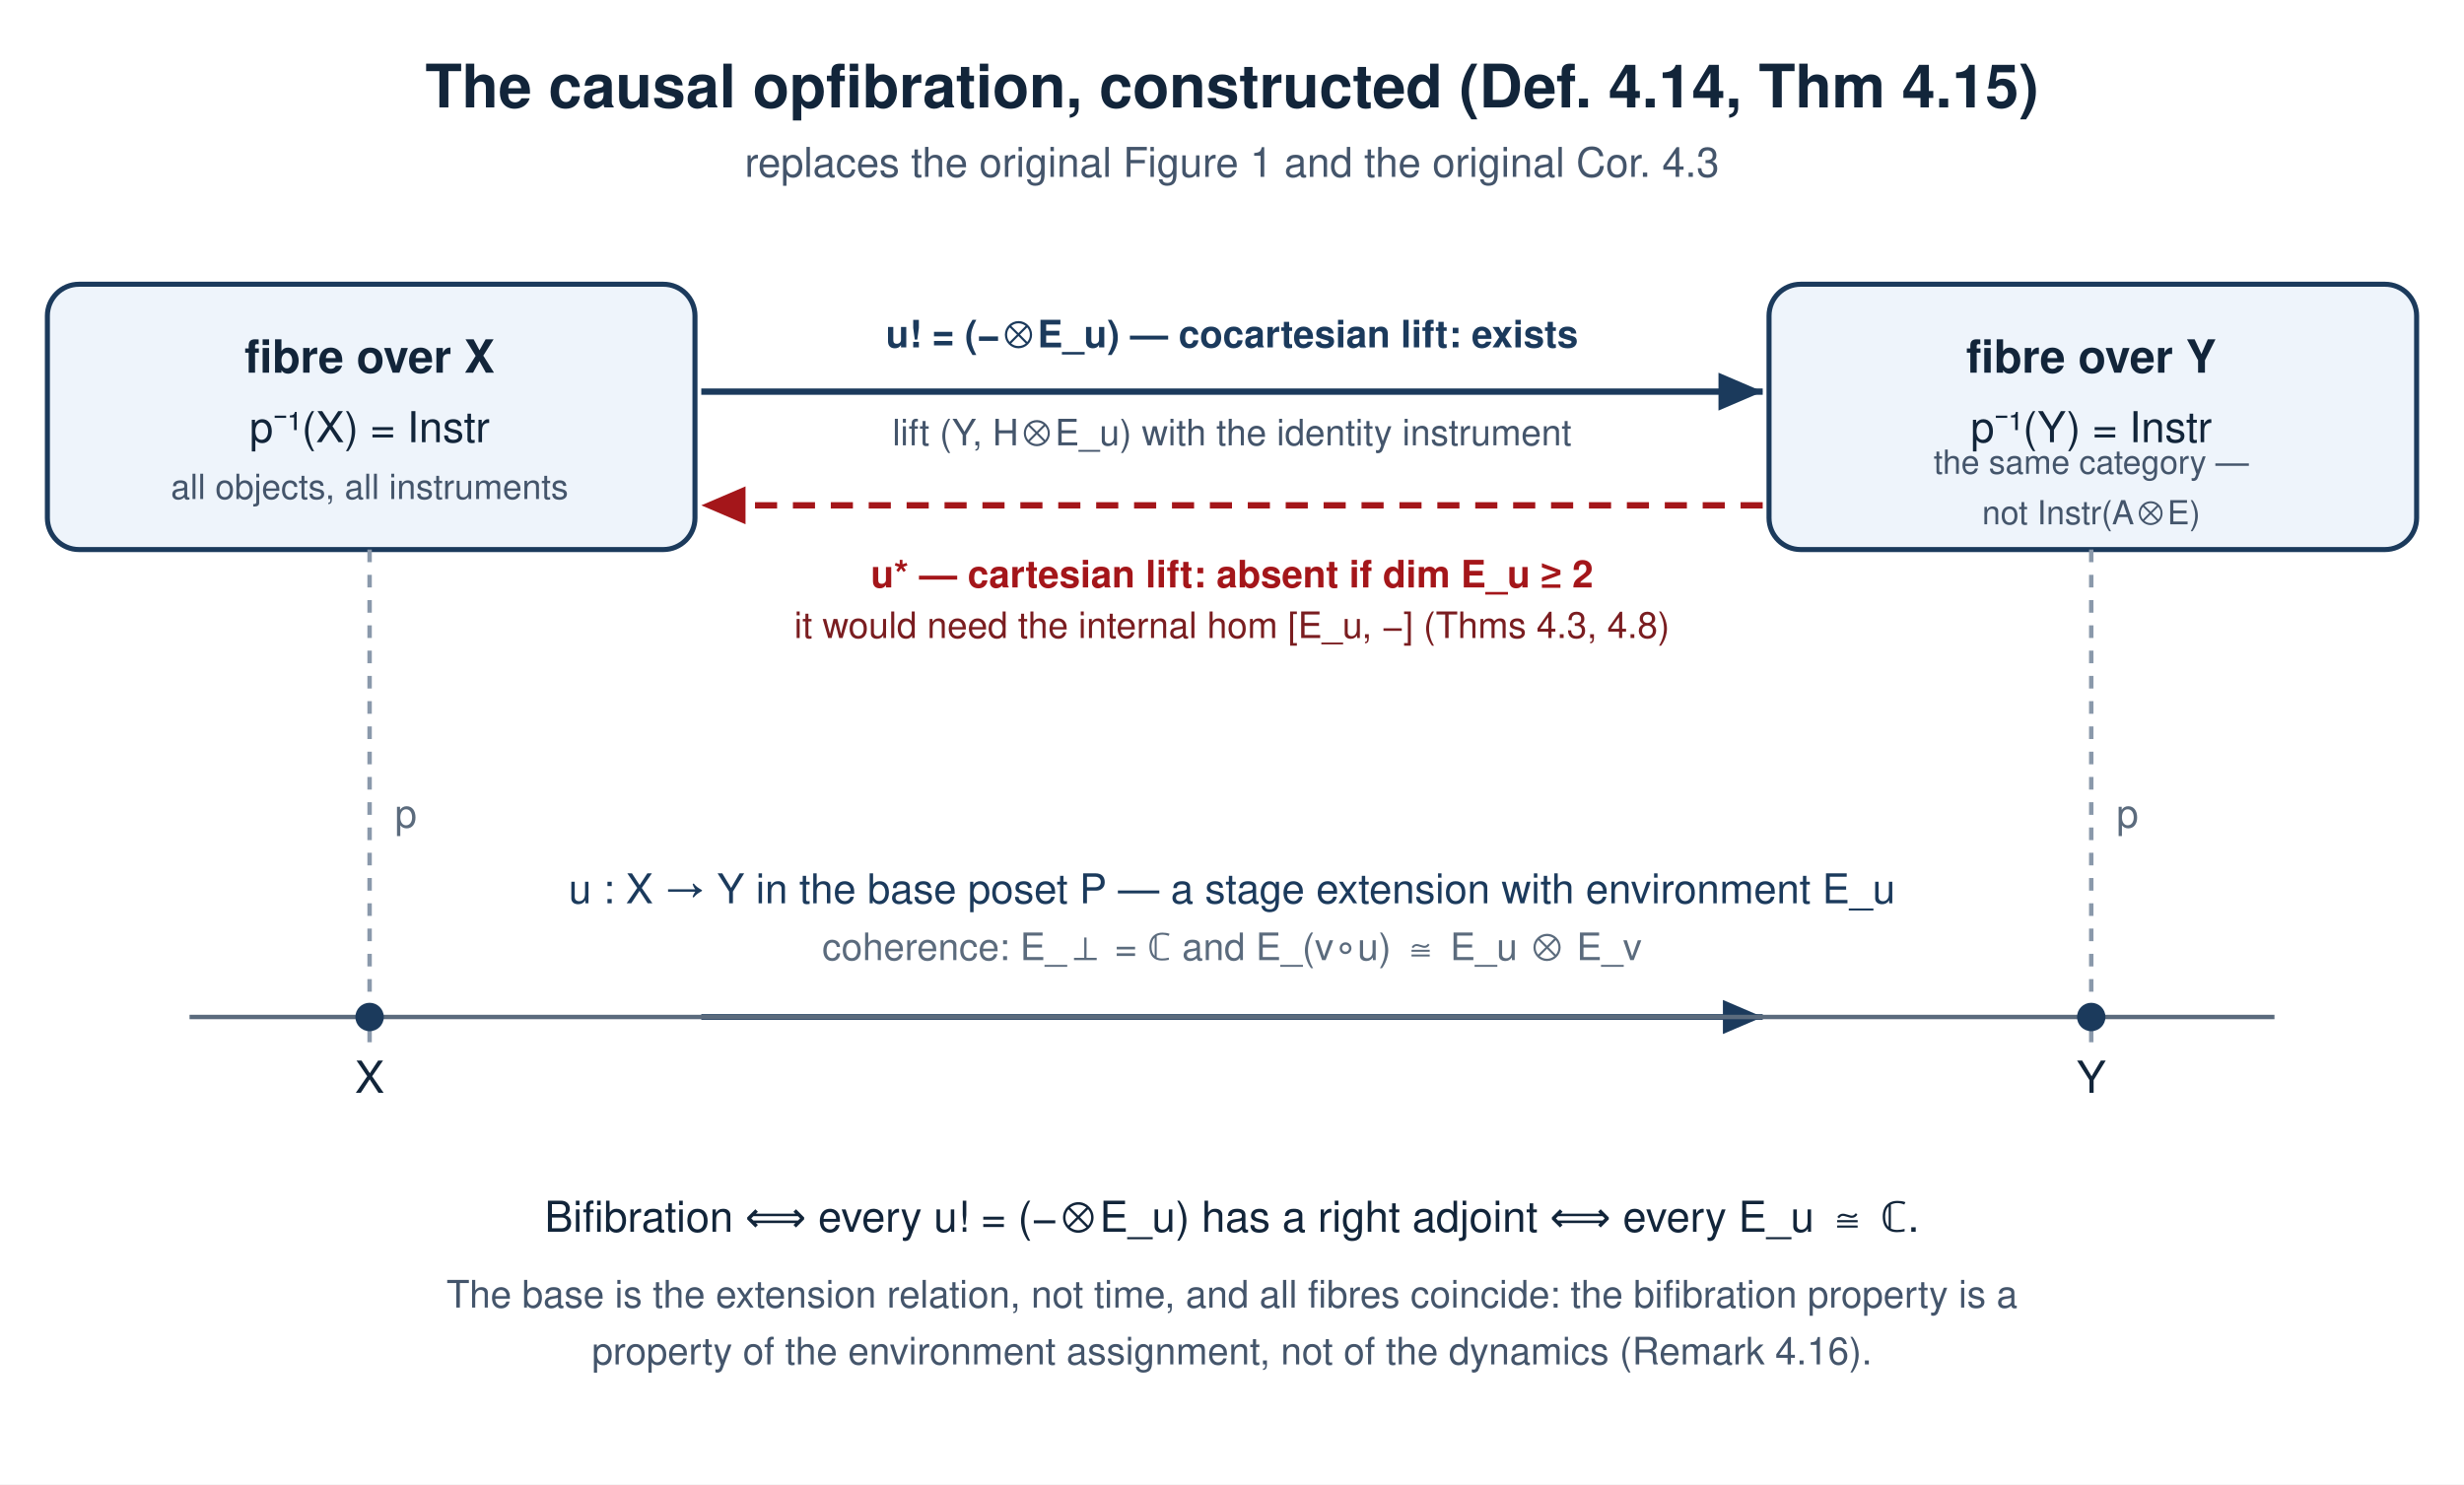
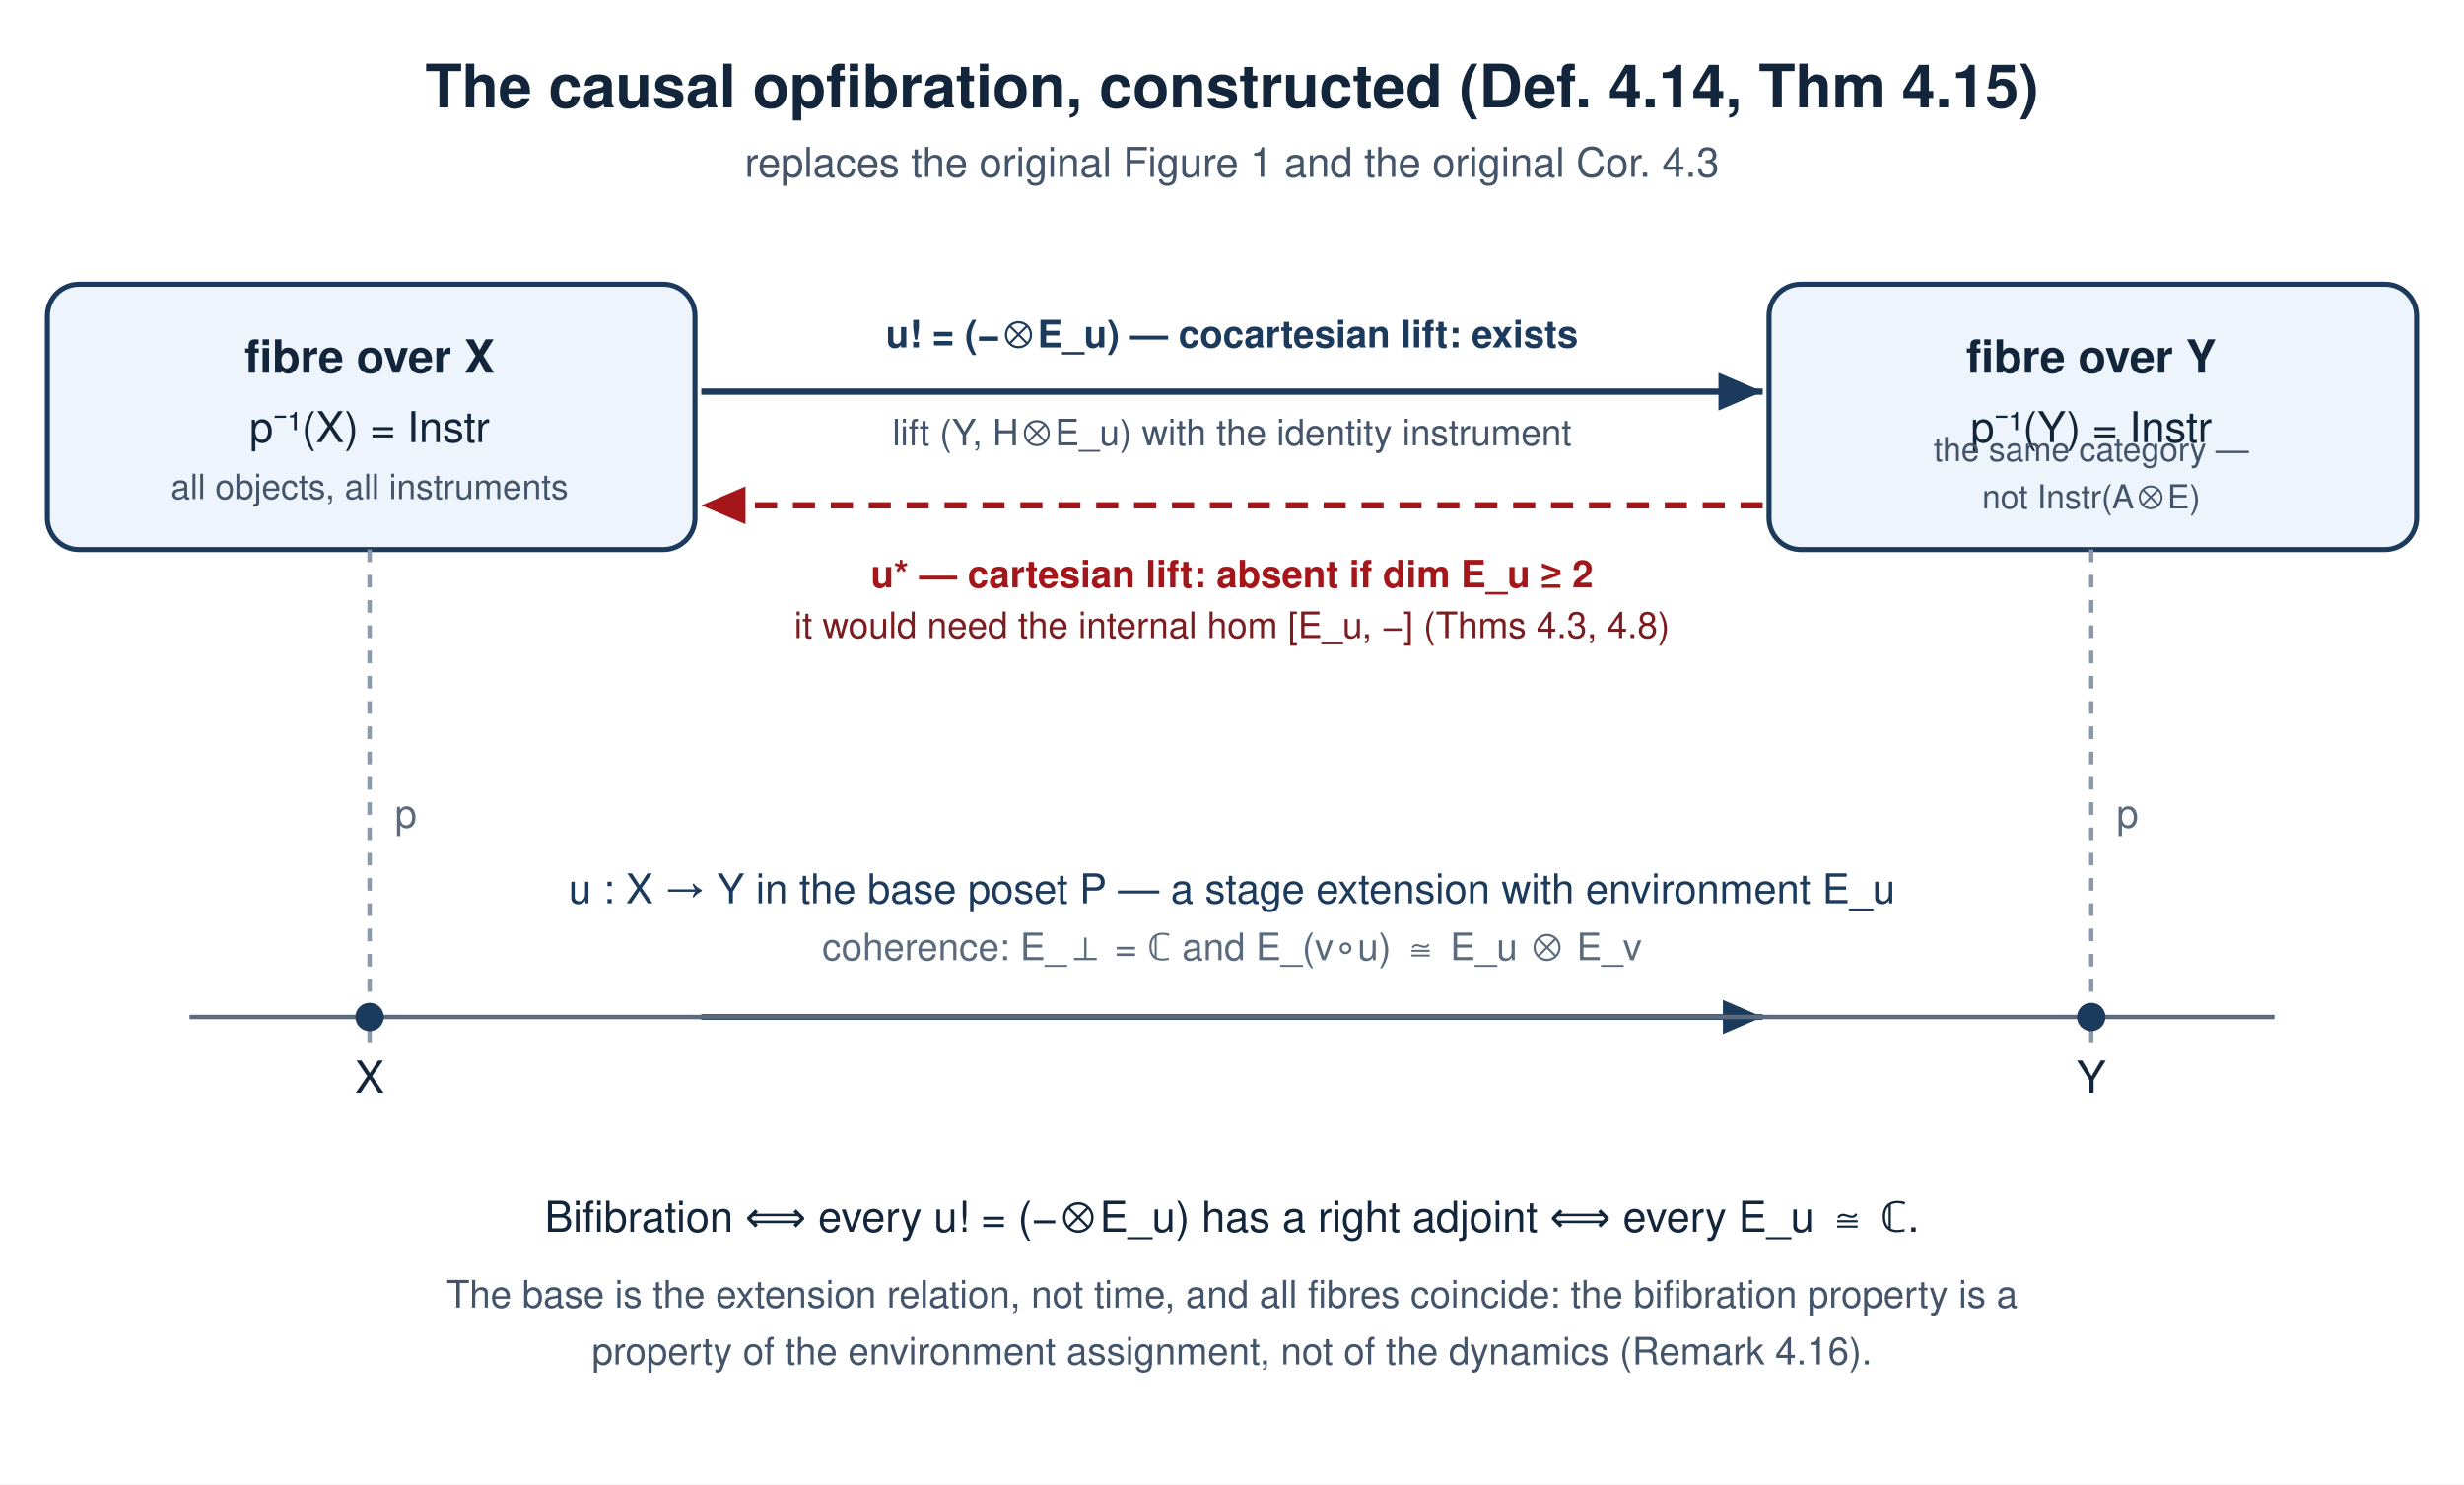
<svg xmlns="http://www.w3.org/2000/svg" width="780" height="470" viewBox="0 0 780 470" role="img" aria-label="The causal opfibration: cocartesian lifts exist, cartesian lifts are absent">
  <defs>
    <marker id="head" markerWidth="9" markerHeight="9" refX="7" refY="3" orient="auto">
      <path d="M0,0 L7,3 L0,6 z" fill="#1b3a5c" />
    </marker>
    <marker id="headRed" markerWidth="9" markerHeight="9" refX="7" refY="3" orient="auto">
      <path d="M0,0 L7,3 L0,6 z" fill="#a4161a" />
    </marker>
  </defs>
  <rect x="0" y="0" width="780" height="470" fill="#ffffff" />
  <text x="390" y="34" font-family="Helvetica,Arial,sans-serif" font-size="19" font-weight="bold" text-anchor="middle" fill="#12253a">The causal opfibration, constructed (Def. 4.14, Thm 4.15)</text>
  <text x="390" y="56" font-family="Helvetica,Arial,sans-serif" font-size="13" text-anchor="middle" fill="#44556b">replaces the original Figure 1 and the original Cor. 4.3</text>
  <rect x="15" y="90" width="205" height="84" rx="10" fill="#eef4fb" stroke="#1b3a5c" stroke-width="1.6" />
  <text x="117" y="118" font-family="Helvetica,Arial,sans-serif" font-size="14.5" font-weight="bold" text-anchor="middle" fill="#12253a">fibre over X</text>
  <text x="117" y="140" font-family="Helvetica,Arial,sans-serif" font-size="13.5" text-anchor="middle" fill="#12253a">p⁻¹(X) = Instr</text>
  <text x="117" y="158" font-family="Helvetica,Arial,sans-serif" font-size="11" text-anchor="middle" fill="#44556b">all objects, all instruments</text>
  <rect x="560" y="90" width="205" height="84" rx="10" fill="#eef4fb" stroke="#1b3a5c" stroke-width="1.6" />
  <text x="662" y="118" font-family="Helvetica,Arial,sans-serif" font-size="14.5" font-weight="bold" text-anchor="middle" fill="#12253a">fibre over Y</text>
  <text x="662" y="140" font-family="Helvetica,Arial,sans-serif" font-size="13.5" text-anchor="middle" fill="#12253a">p⁻¹(Y) = Instr</text>
-   <text x="662" y="150" font-family="Helvetica,Arial,sans-serif" font-size="10.5" text-anchor="middle" fill="#44556b">the same category —</text>
-   <text x="662" y="166" font-family="Helvetica,Arial,sans-serif" font-size="10.5" text-anchor="middle" fill="#44556b">not Instr(A⊗E)</text>
+   <text x="662" y="146" font-family="Helvetica,Arial,sans-serif" font-size="10.5" text-anchor="middle" fill="#44556b">the same category —</text>
+   <text x="662" y="161" font-family="Helvetica,Arial,sans-serif" font-size="10.5" text-anchor="middle" fill="#44556b">not Instr(A⊗E)</text>
  <text x="390" y="110" font-family="Helvetica,Arial,sans-serif" font-size="12" font-weight="bold" text-anchor="middle" fill="#1b3a5c">u! = (−⊗E_u) — cocartesian lift: exists</text>
  <line x1="222" y1="124" x2="558" y2="124" stroke="#1b3a5c" stroke-width="2" marker-end="url(#head)" />
  <text x="390" y="141" font-family="Helvetica,Arial,sans-serif" font-size="11.5" text-anchor="middle" fill="#44556b">lift (Y, H⊗E_u) with the identity instrument</text>
  <line x1="558" y1="160" x2="222" y2="160" stroke="#a4161a" stroke-width="2" stroke-dasharray="7 5" marker-end="url(#headRed)" />
  <text x="390" y="186" font-family="Helvetica,Arial,sans-serif" font-size="12" font-weight="bold" text-anchor="middle" fill="#a4161a">u* — cartesian lift: absent if dim E_u ≥ 2</text>
  <text x="390" y="202" font-family="Helvetica,Arial,sans-serif" font-size="11.5" text-anchor="middle" fill="#7a1d20">it would need the internal hom [E_u, −] (Thms 4.3, 4.8)</text>
  <line x1="117" y1="174" x2="117" y2="330" stroke="#8a99ab" stroke-width="1.4" stroke-dasharray="4 4" />
  <line x1="662" y1="174" x2="662" y2="330" stroke="#8a99ab" stroke-width="1.4" stroke-dasharray="4 4" />
  <text x="125" y="262" font-family="Helvetica,Arial,sans-serif" font-size="12.5" fill="#5b6b7d">p</text>
  <text x="670" y="262" font-family="Helvetica,Arial,sans-serif" font-size="12.5" fill="#5b6b7d">p</text>
  <text x="390" y="286" font-family="Helvetica,Arial,sans-serif" font-size="13" text-anchor="middle" fill="#1b3a5c">u : X → Y in the base poset P — a stage extension with environment E_u</text>
  <text x="390" y="304" font-family="Helvetica,Arial,sans-serif" font-size="12" text-anchor="middle" fill="#5b6b7d">coherence: E_⊥ = ℂ and E_(v∘u) ≅ E_u ⊗ E_v</text>
  <line x1="222" y1="322" x2="558" y2="322" stroke="#1b3a5c" stroke-width="1.8" marker-end="url(#head)" />
  <line x1="60" y1="322" x2="720" y2="322" stroke="#5b6b7d" stroke-width="1.4" />
  <circle cx="117" cy="322" r="4.5" fill="#1b3a5c" />
  <circle cx="662" cy="322" r="4.5" fill="#1b3a5c" />
  <text x="117" y="346" font-family="Helvetica,Arial,sans-serif" font-size="14" text-anchor="middle" fill="#12253a">X</text>
  <text x="662" y="346" font-family="Helvetica,Arial,sans-serif" font-size="14" text-anchor="middle" fill="#12253a">Y</text>
  <text x="390" y="390" font-family="Helvetica,Arial,sans-serif" font-size="13.5" text-anchor="middle" fill="#12253a">Bifibration ⟺ every u! = (−⊗E_u) has a right adjoint ⟺ every E_u ≅ ℂ.</text>
  <text x="390" y="414" font-family="Helvetica,Arial,sans-serif" font-size="12" text-anchor="middle" fill="#44556b">The base is the extension relation, not time, and all fibres coincide: the bifibration property is a</text>
  <text x="390" y="432" font-family="Helvetica,Arial,sans-serif" font-size="12" text-anchor="middle" fill="#44556b">property of the environment assignment, not of the dynamics (Remark 4.16).</text>
</svg>
